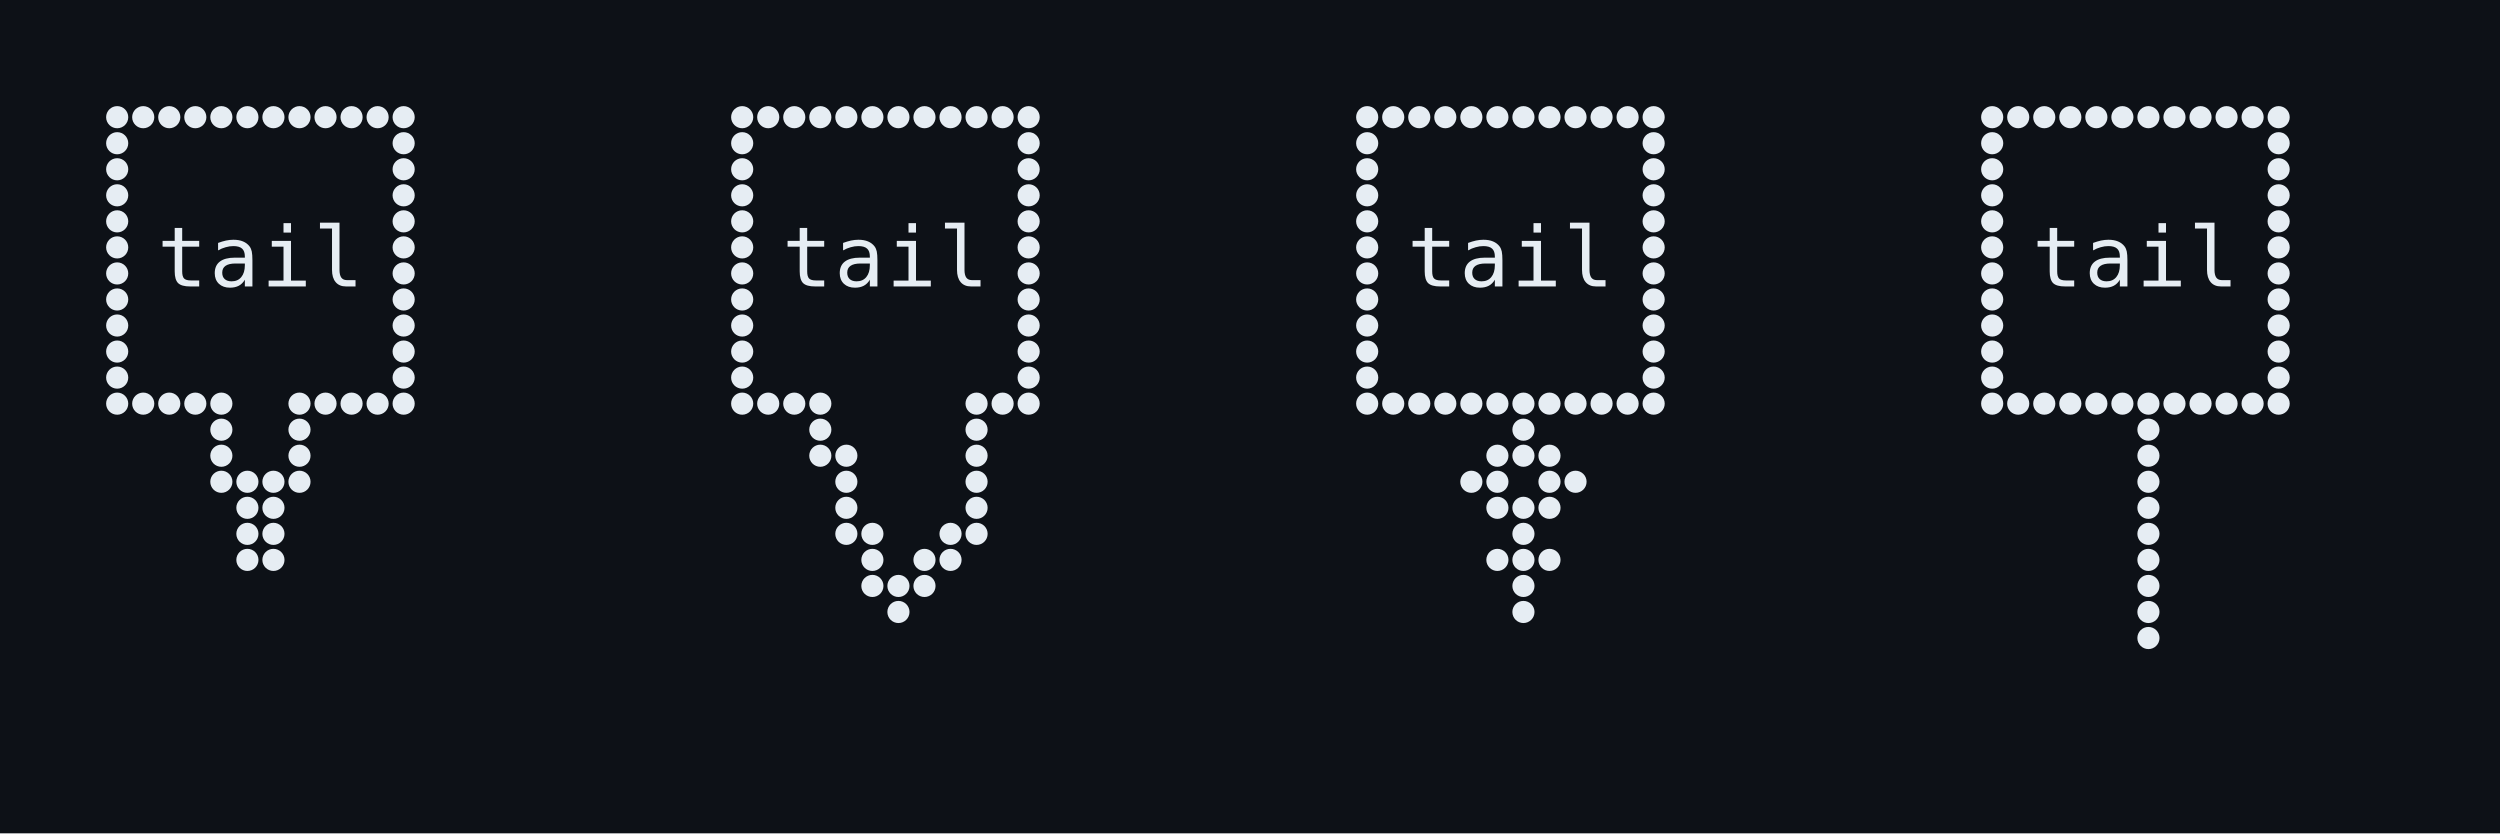
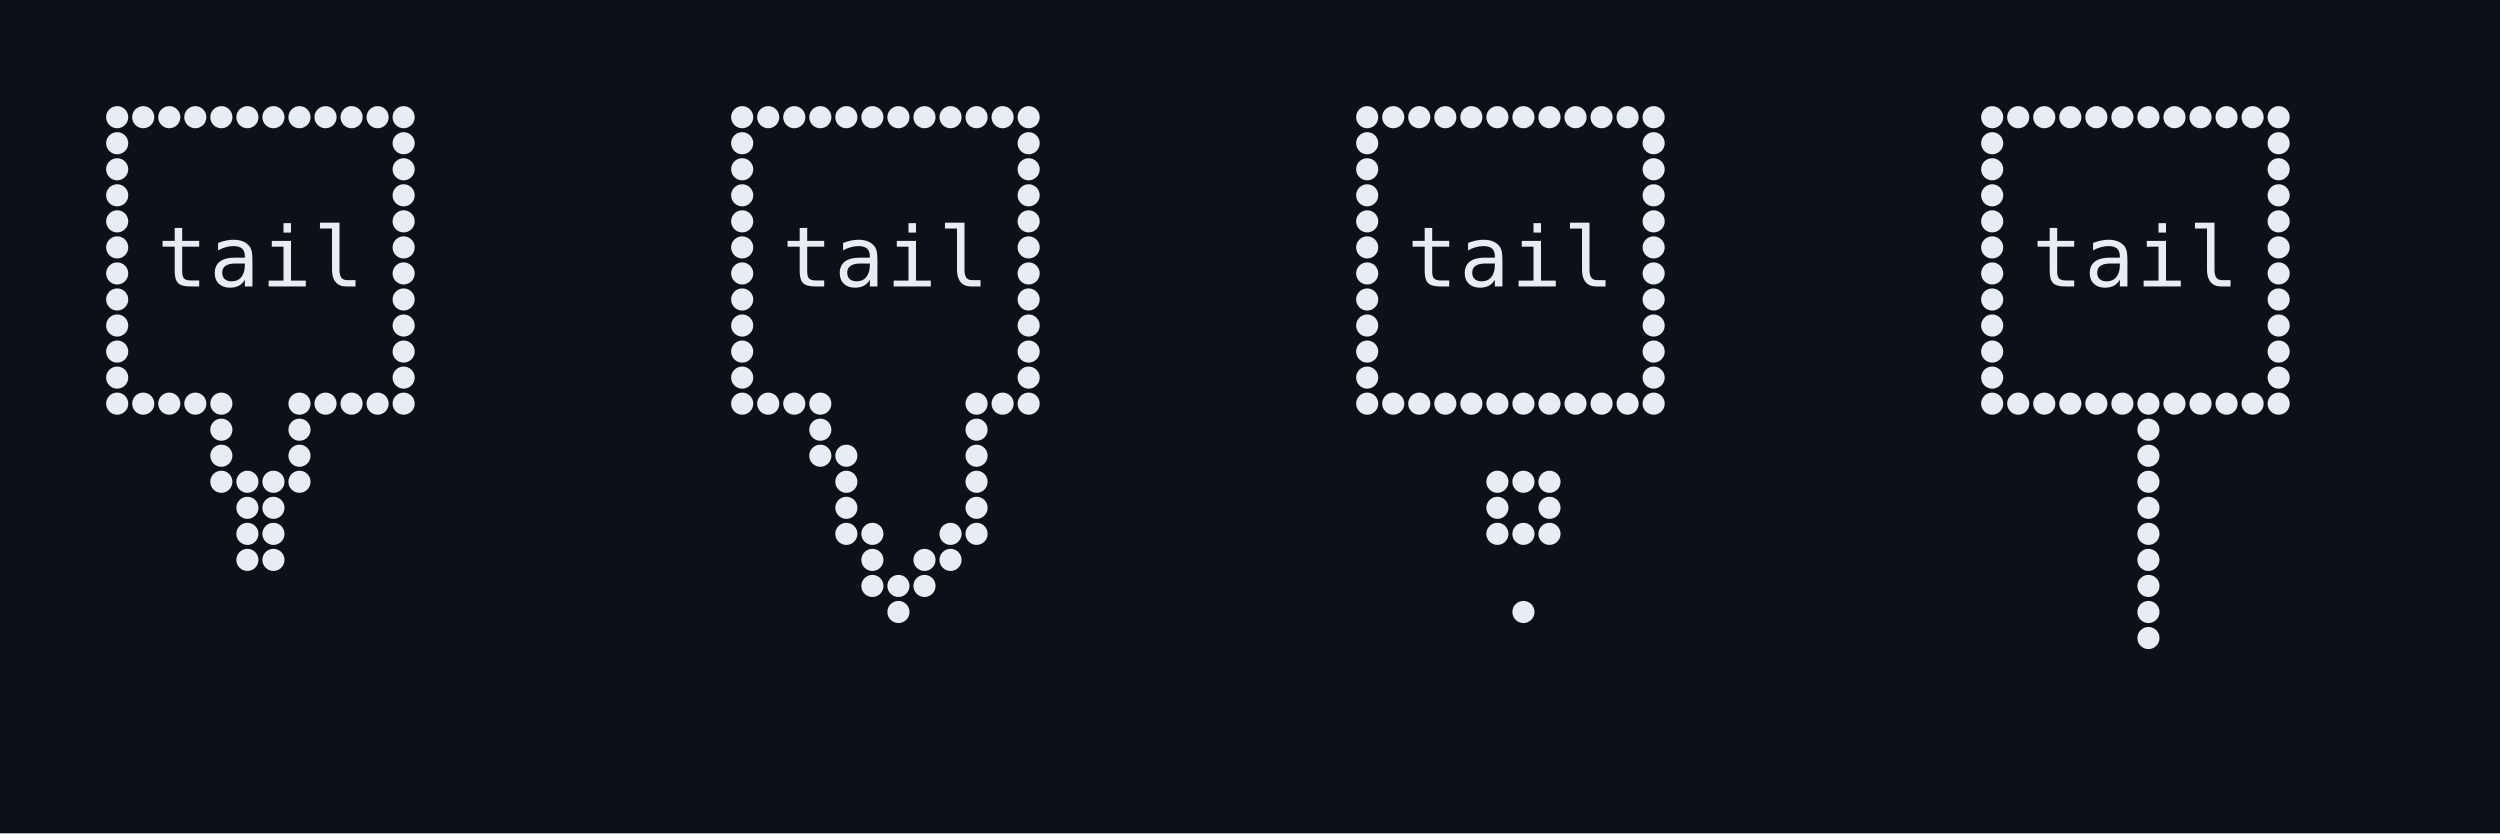
<svg xmlns="http://www.w3.org/2000/svg" viewBox="0 0 480 160" width="480" height="160">
  <rect width="100%" height="100%" fill="#0d1117" />
  <g fill="#e6edf3">
    <circle cx="22.5" cy="22.5" r="2.125" />
    <circle cx="27.5" cy="22.5" r="2.125" />
    <circle cx="32.5" cy="22.5" r="2.125" />
    <circle cx="37.5" cy="22.5" r="2.125" />
    <circle cx="42.5" cy="22.5" r="2.125" />
    <circle cx="47.5" cy="22.5" r="2.125" />
    <circle cx="52.5" cy="22.5" r="2.125" />
    <circle cx="57.5" cy="22.5" r="2.125" />
    <circle cx="62.5" cy="22.5" r="2.125" />
    <circle cx="67.5" cy="22.5" r="2.125" />
    <circle cx="72.5" cy="22.5" r="2.125" />
    <circle cx="77.5" cy="22.5" r="2.125" />
    <circle cx="142.5" cy="22.5" r="2.125" />
    <circle cx="147.5" cy="22.5" r="2.125" />
    <circle cx="152.5" cy="22.5" r="2.125" />
    <circle cx="157.5" cy="22.5" r="2.125" />
    <circle cx="162.5" cy="22.5" r="2.125" />
    <circle cx="167.5" cy="22.5" r="2.125" />
    <circle cx="172.5" cy="22.5" r="2.125" />
    <circle cx="177.5" cy="22.5" r="2.125" />
    <circle cx="182.5" cy="22.5" r="2.125" />
    <circle cx="187.5" cy="22.5" r="2.125" />
    <circle cx="192.5" cy="22.5" r="2.125" />
    <circle cx="197.5" cy="22.5" r="2.125" />
    <circle cx="262.5" cy="22.5" r="2.125" />
    <circle cx="267.5" cy="22.5" r="2.125" />
    <circle cx="272.5" cy="22.5" r="2.125" />
    <circle cx="277.5" cy="22.5" r="2.125" />
    <circle cx="282.5" cy="22.5" r="2.125" />
    <circle cx="287.5" cy="22.5" r="2.125" />
    <circle cx="292.5" cy="22.5" r="2.125" />
    <circle cx="297.5" cy="22.5" r="2.125" />
    <circle cx="302.5" cy="22.5" r="2.125" />
    <circle cx="307.5" cy="22.5" r="2.125" />
    <circle cx="312.5" cy="22.5" r="2.125" />
    <circle cx="317.5" cy="22.5" r="2.125" />
    <circle cx="382.5" cy="22.5" r="2.125" />
    <circle cx="387.5" cy="22.5" r="2.125" />
    <circle cx="392.5" cy="22.5" r="2.125" />
    <circle cx="397.5" cy="22.5" r="2.125" />
    <circle cx="402.5" cy="22.5" r="2.125" />
    <circle cx="407.5" cy="22.5" r="2.125" />
    <circle cx="412.5" cy="22.5" r="2.125" />
    <circle cx="417.5" cy="22.5" r="2.125" />
    <circle cx="422.5" cy="22.5" r="2.125" />
    <circle cx="427.5" cy="22.5" r="2.125" />
    <circle cx="432.5" cy="22.5" r="2.125" />
    <circle cx="437.5" cy="22.5" r="2.125" />
    <circle cx="22.5" cy="27.5" r="2.125" />
    <circle cx="77.5" cy="27.5" r="2.125" />
    <circle cx="142.5" cy="27.5" r="2.125" />
    <circle cx="197.5" cy="27.5" r="2.125" />
    <circle cx="262.5" cy="27.5" r="2.125" />
    <circle cx="317.5" cy="27.5" r="2.125" />
    <circle cx="382.5" cy="27.5" r="2.125" />
    <circle cx="437.5" cy="27.5" r="2.125" />
    <circle cx="22.5" cy="32.5" r="2.125" />
    <circle cx="77.5" cy="32.5" r="2.125" />
    <circle cx="142.5" cy="32.5" r="2.125" />
    <circle cx="197.5" cy="32.5" r="2.125" />
    <circle cx="262.5" cy="32.5" r="2.125" />
    <circle cx="317.5" cy="32.5" r="2.125" />
    <circle cx="382.5" cy="32.5" r="2.125" />
    <circle cx="437.5" cy="32.5" r="2.125" />
    <circle cx="22.5" cy="37.5" r="2.125" />
    <circle cx="77.5" cy="37.5" r="2.125" />
    <circle cx="142.5" cy="37.5" r="2.125" />
    <circle cx="197.5" cy="37.5" r="2.125" />
    <circle cx="262.5" cy="37.5" r="2.125" />
    <circle cx="317.5" cy="37.5" r="2.125" />
    <circle cx="382.5" cy="37.5" r="2.125" />
    <circle cx="437.5" cy="37.5" r="2.125" />
    <circle cx="22.5" cy="42.5" r="2.125" />
    <circle cx="77.5" cy="42.5" r="2.125" />
    <circle cx="142.5" cy="42.5" r="2.125" />
    <circle cx="197.5" cy="42.5" r="2.125" />
    <circle cx="262.5" cy="42.5" r="2.125" />
    <circle cx="317.5" cy="42.5" r="2.125" />
    <circle cx="382.5" cy="42.5" r="2.125" />
    <circle cx="437.5" cy="42.5" r="2.125" />
    <circle cx="22.5" cy="47.5" r="2.125" />
    <circle cx="77.5" cy="47.5" r="2.125" />
    <circle cx="142.5" cy="47.5" r="2.125" />
    <circle cx="197.5" cy="47.5" r="2.125" />
    <circle cx="262.5" cy="47.5" r="2.125" />
    <circle cx="317.5" cy="47.5" r="2.125" />
    <circle cx="382.5" cy="47.5" r="2.125" />
    <circle cx="437.5" cy="47.5" r="2.125" />
    <circle cx="22.5" cy="52.5" r="2.125" />
    <circle cx="77.5" cy="52.5" r="2.125" />
    <circle cx="142.5" cy="52.5" r="2.125" />
    <circle cx="197.5" cy="52.5" r="2.125" />
    <circle cx="262.5" cy="52.5" r="2.125" />
    <circle cx="317.5" cy="52.5" r="2.125" />
    <circle cx="382.5" cy="52.5" r="2.125" />
    <circle cx="437.5" cy="52.5" r="2.125" />
    <circle cx="22.5" cy="57.5" r="2.125" />
    <circle cx="77.5" cy="57.5" r="2.125" />
    <circle cx="142.5" cy="57.5" r="2.125" />
    <circle cx="197.5" cy="57.5" r="2.125" />
    <circle cx="262.5" cy="57.5" r="2.125" />
    <circle cx="317.5" cy="57.5" r="2.125" />
    <circle cx="382.5" cy="57.5" r="2.125" />
    <circle cx="437.5" cy="57.5" r="2.125" />
    <circle cx="22.5" cy="62.5" r="2.125" />
    <circle cx="77.5" cy="62.5" r="2.125" />
    <circle cx="142.5" cy="62.5" r="2.125" />
    <circle cx="197.5" cy="62.5" r="2.125" />
    <circle cx="262.5" cy="62.5" r="2.125" />
    <circle cx="317.5" cy="62.5" r="2.125" />
    <circle cx="382.5" cy="62.5" r="2.125" />
    <circle cx="437.5" cy="62.5" r="2.125" />
    <circle cx="22.5" cy="67.5" r="2.125" />
    <circle cx="77.5" cy="67.5" r="2.125" />
    <circle cx="142.5" cy="67.5" r="2.125" />
    <circle cx="197.5" cy="67.5" r="2.125" />
    <circle cx="262.5" cy="67.5" r="2.125" />
    <circle cx="317.5" cy="67.5" r="2.125" />
    <circle cx="382.5" cy="67.5" r="2.125" />
    <circle cx="437.5" cy="67.5" r="2.125" />
    <circle cx="22.5" cy="72.5" r="2.125" />
    <circle cx="77.5" cy="72.5" r="2.125" />
    <circle cx="142.5" cy="72.5" r="2.125" />
    <circle cx="197.5" cy="72.5" r="2.125" />
    <circle cx="262.5" cy="72.5" r="2.125" />
    <circle cx="317.5" cy="72.5" r="2.125" />
    <circle cx="382.5" cy="72.5" r="2.125" />
    <circle cx="437.5" cy="72.5" r="2.125" />
    <circle cx="22.5" cy="77.5" r="2.125" />
    <circle cx="27.5" cy="77.5" r="2.125" />
    <circle cx="32.5" cy="77.5" r="2.125" />
    <circle cx="37.5" cy="77.5" r="2.125" />
    <circle cx="42.5" cy="77.5" r="2.125" />
    <circle cx="57.5" cy="77.5" r="2.125" />
    <circle cx="62.5" cy="77.5" r="2.125" />
    <circle cx="67.5" cy="77.5" r="2.125" />
    <circle cx="72.5" cy="77.5" r="2.125" />
    <circle cx="77.5" cy="77.5" r="2.125" />
    <circle cx="142.5" cy="77.5" r="2.125" />
    <circle cx="147.5" cy="77.5" r="2.125" />
    <circle cx="152.5" cy="77.5" r="2.125" />
    <circle cx="157.5" cy="77.5" r="2.125" />
    <circle cx="187.5" cy="77.5" r="2.125" />
    <circle cx="192.5" cy="77.5" r="2.125" />
    <circle cx="197.5" cy="77.5" r="2.125" />
    <circle cx="262.5" cy="77.5" r="2.125" />
    <circle cx="267.5" cy="77.5" r="2.125" />
    <circle cx="272.5" cy="77.5" r="2.125" />
    <circle cx="277.5" cy="77.5" r="2.125" />
    <circle cx="282.5" cy="77.5" r="2.125" />
    <circle cx="287.5" cy="77.5" r="2.125" />
    <circle cx="292.5" cy="77.5" r="2.125" />
    <circle cx="297.5" cy="77.5" r="2.125" />
    <circle cx="302.5" cy="77.5" r="2.125" />
    <circle cx="307.5" cy="77.5" r="2.125" />
    <circle cx="312.5" cy="77.5" r="2.125" />
    <circle cx="317.5" cy="77.5" r="2.125" />
    <circle cx="382.5" cy="77.5" r="2.125" />
    <circle cx="387.5" cy="77.5" r="2.125" />
    <circle cx="392.5" cy="77.5" r="2.125" />
    <circle cx="397.5" cy="77.5" r="2.125" />
    <circle cx="402.5" cy="77.5" r="2.125" />
    <circle cx="407.5" cy="77.5" r="2.125" />
    <circle cx="412.5" cy="77.5" r="2.125" />
    <circle cx="417.5" cy="77.5" r="2.125" />
    <circle cx="422.5" cy="77.5" r="2.125" />
    <circle cx="427.5" cy="77.5" r="2.125" />
    <circle cx="432.5" cy="77.5" r="2.125" />
    <circle cx="437.5" cy="77.5" r="2.125" />
    <circle cx="42.5" cy="82.5" r="2.125" />
    <circle cx="57.5" cy="82.5" r="2.125" />
    <circle cx="157.5" cy="82.5" r="2.125" />
    <circle cx="187.5" cy="82.5" r="2.125" />
-     <circle cx="292.5" cy="82.5" r="2.125" />
    <circle cx="412.5" cy="82.5" r="2.125" />
    <circle cx="42.5" cy="87.5" r="2.125" />
    <circle cx="57.5" cy="87.5" r="2.125" />
    <circle cx="157.5" cy="87.5" r="2.125" />
    <circle cx="162.5" cy="87.5" r="2.125" />
    <circle cx="187.5" cy="87.5" r="2.125" />
-     <circle cx="287.5" cy="87.5" r="2.125" />
-     <circle cx="292.5" cy="87.5" r="2.125" />
-     <circle cx="297.5" cy="87.5" r="2.125" />
    <circle cx="412.5" cy="87.5" r="2.125" />
    <circle cx="42.5" cy="92.5" r="2.125" />
    <circle cx="47.5" cy="92.5" r="2.125" />
    <circle cx="52.5" cy="92.5" r="2.125" />
    <circle cx="57.5" cy="92.5" r="2.125" />
    <circle cx="162.5" cy="92.5" r="2.125" />
    <circle cx="187.5" cy="92.5" r="2.125" />
-     <circle cx="282.5" cy="92.5" r="2.125" />
    <circle cx="287.5" cy="92.5" r="2.125" />
+     <circle cx="292.5" cy="92.5" r="2.125" />
    <circle cx="297.5" cy="92.5" r="2.125" />
-     <circle cx="302.5" cy="92.5" r="2.125" />
    <circle cx="412.5" cy="92.5" r="2.125" />
    <circle cx="47.5" cy="97.5" r="2.125" />
    <circle cx="52.5" cy="97.5" r="2.125" />
    <circle cx="162.5" cy="97.5" r="2.125" />
    <circle cx="187.5" cy="97.5" r="2.125" />
    <circle cx="287.5" cy="97.5" r="2.125" />
-     <circle cx="292.5" cy="97.5" r="2.125" />
    <circle cx="297.5" cy="97.5" r="2.125" />
    <circle cx="412.5" cy="97.5" r="2.125" />
    <circle cx="47.5" cy="102.5" r="2.125" />
    <circle cx="52.5" cy="102.5" r="2.125" />
    <circle cx="162.5" cy="102.5" r="2.125" />
    <circle cx="167.5" cy="102.5" r="2.125" />
    <circle cx="182.5" cy="102.5" r="2.125" />
    <circle cx="187.5" cy="102.5" r="2.125" />
+     <circle cx="287.5" cy="102.5" r="2.125" />
    <circle cx="292.5" cy="102.5" r="2.125" />
+     <circle cx="297.5" cy="102.5" r="2.125" />
    <circle cx="412.5" cy="102.5" r="2.125" />
    <circle cx="47.5" cy="107.5" r="2.125" />
    <circle cx="52.5" cy="107.5" r="2.125" />
    <circle cx="167.5" cy="107.5" r="2.125" />
    <circle cx="177.5" cy="107.5" r="2.125" />
    <circle cx="182.5" cy="107.5" r="2.125" />
-     <circle cx="287.5" cy="107.5" r="2.125" />
-     <circle cx="292.5" cy="107.5" r="2.125" />
-     <circle cx="297.5" cy="107.5" r="2.125" />
    <circle cx="412.5" cy="107.5" r="2.125" />
    <circle cx="167.5" cy="112.5" r="2.125" />
    <circle cx="172.5" cy="112.5" r="2.125" />
    <circle cx="177.5" cy="112.5" r="2.125" />
-     <circle cx="292.5" cy="112.5" r="2.125" />
    <circle cx="412.5" cy="112.5" r="2.125" />
    <circle cx="172.5" cy="117.5" r="2.125" />
    <circle cx="292.5" cy="117.5" r="2.125" />
    <circle cx="412.5" cy="117.5" r="2.125" />
    <circle cx="412.5" cy="122.5" r="2.125" />
  </g>
  <text x="35" text-anchor="middle" y="55" font-family="monospace" font-size="16" fill="#e6edf3">t</text>
  <text x="45" text-anchor="middle" y="55" font-family="monospace" font-size="16" fill="#e6edf3">a</text>
  <text x="55" text-anchor="middle" y="55" font-family="monospace" font-size="16" fill="#e6edf3">i</text>
  <text x="65" text-anchor="middle" y="55" font-family="monospace" font-size="16" fill="#e6edf3">l</text>
  <text x="155" text-anchor="middle" y="55" font-family="monospace" font-size="16" fill="#e6edf3">t</text>
  <text x="165" text-anchor="middle" y="55" font-family="monospace" font-size="16" fill="#e6edf3">a</text>
  <text x="175" text-anchor="middle" y="55" font-family="monospace" font-size="16" fill="#e6edf3">i</text>
  <text x="185" text-anchor="middle" y="55" font-family="monospace" font-size="16" fill="#e6edf3">l</text>
  <text x="275" text-anchor="middle" y="55" font-family="monospace" font-size="16" fill="#e6edf3">t</text>
  <text x="285" text-anchor="middle" y="55" font-family="monospace" font-size="16" fill="#e6edf3">a</text>
  <text x="295" text-anchor="middle" y="55" font-family="monospace" font-size="16" fill="#e6edf3">i</text>
  <text x="305" text-anchor="middle" y="55" font-family="monospace" font-size="16" fill="#e6edf3">l</text>
  <text x="395" text-anchor="middle" y="55" font-family="monospace" font-size="16" fill="#e6edf3">t</text>
  <text x="405" text-anchor="middle" y="55" font-family="monospace" font-size="16" fill="#e6edf3">a</text>
  <text x="415" text-anchor="middle" y="55" font-family="monospace" font-size="16" fill="#e6edf3">i</text>
  <text x="425" text-anchor="middle" y="55" font-family="monospace" font-size="16" fill="#e6edf3">l</text>
</svg>
